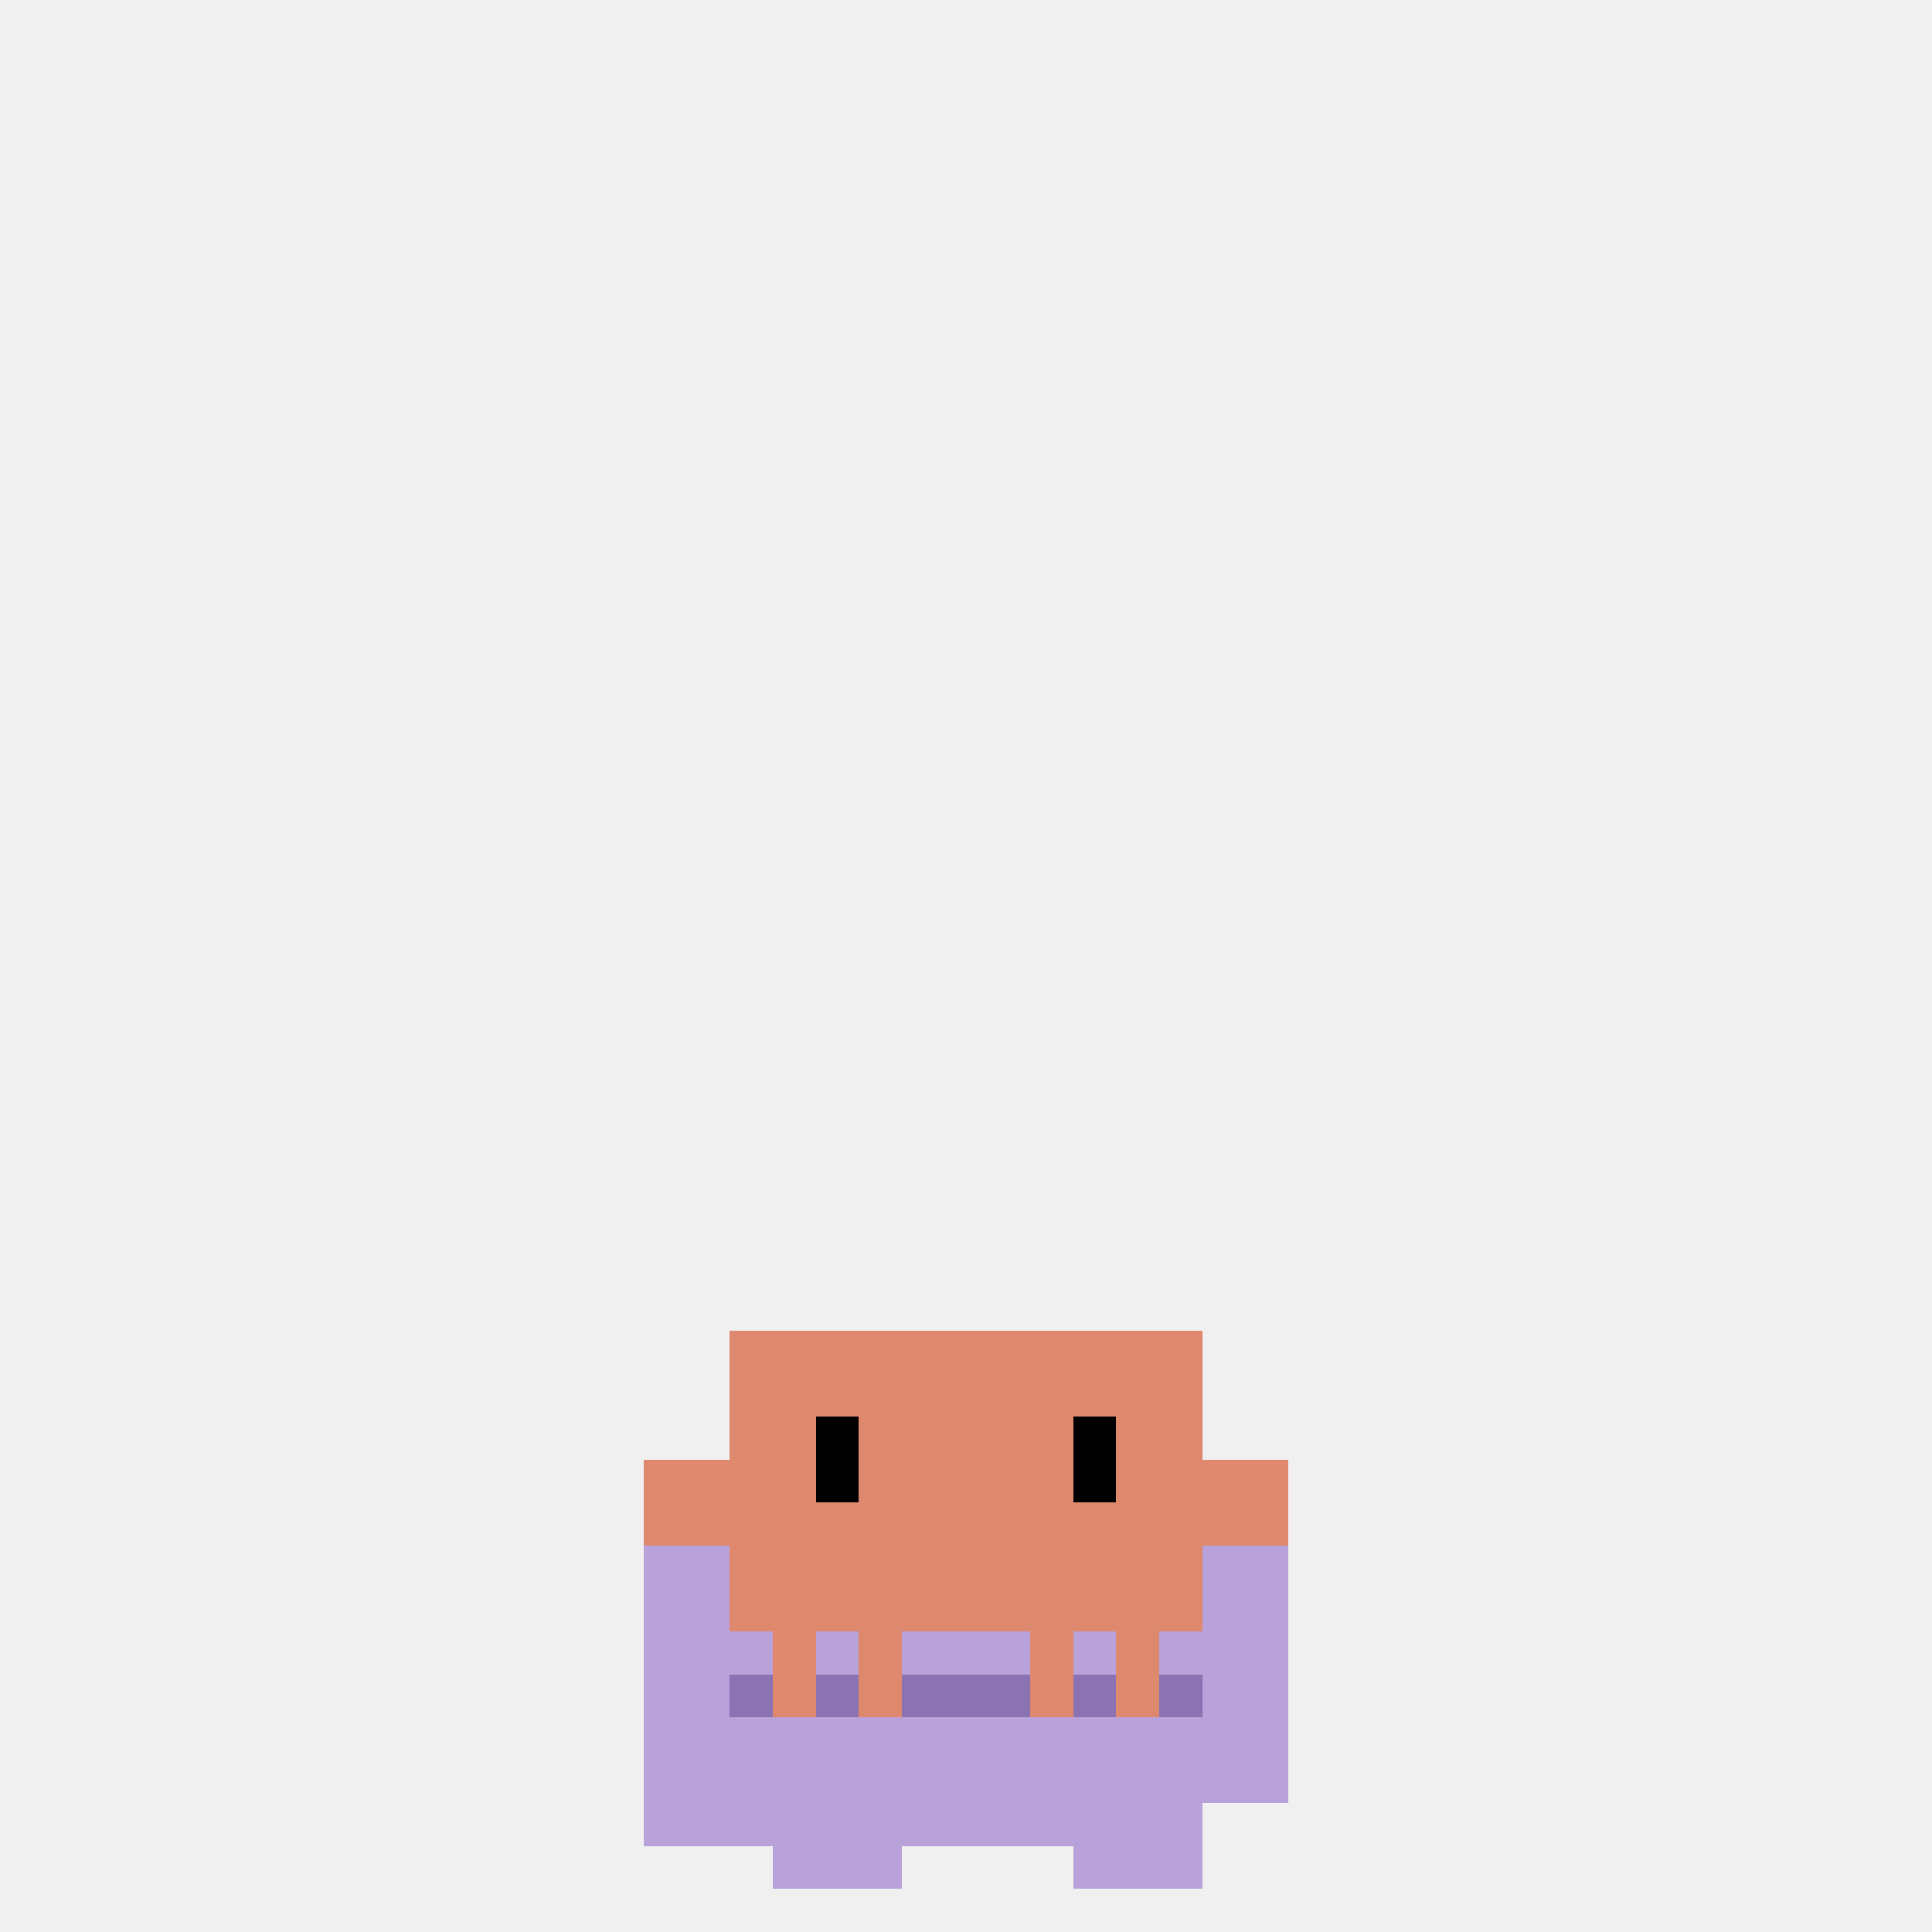
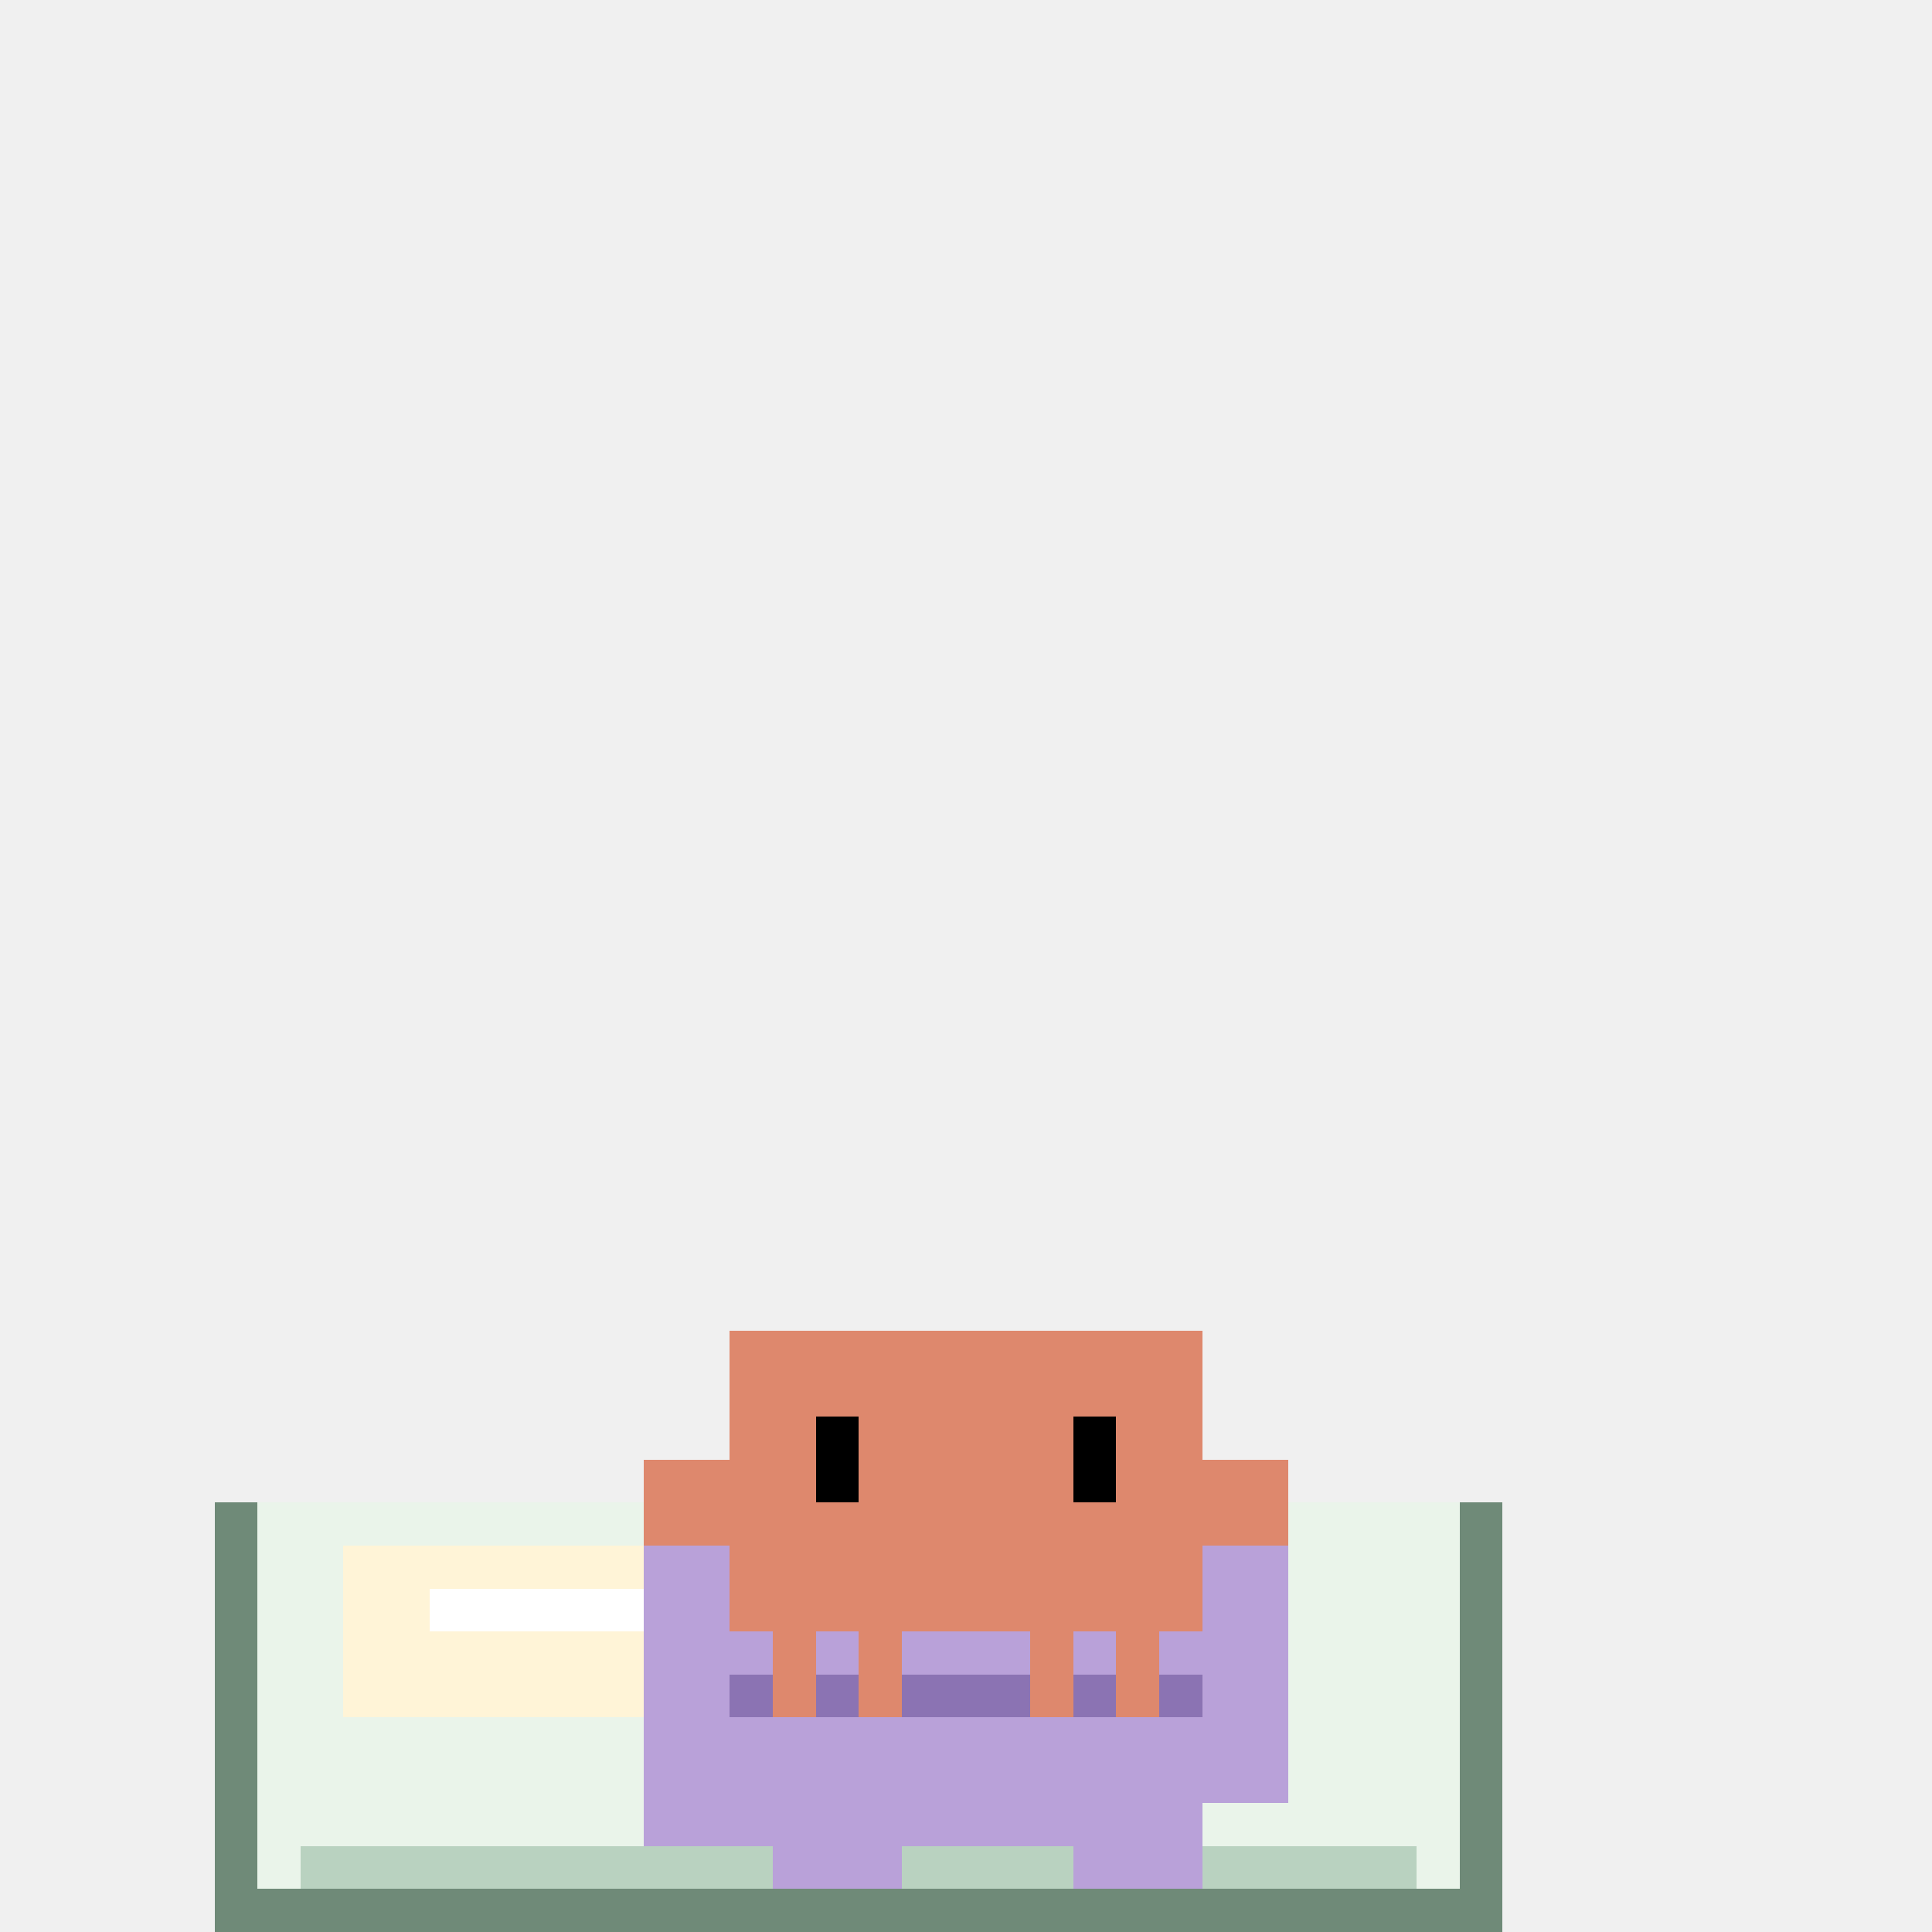
<svg xmlns="http://www.w3.org/2000/svg" class="state-waking" viewBox="-15 -25 45 45" width="500" height="500" shape-rendering="crispEdges">
+   <g class="bed-scene">
+     <path d="M-10 10H20V20H-10Z" fill="#6F8A78" />
+     <path d="M-9 10H19V19H-9Z" fill="#EAF4EA" />
+     <path d="M-7 11H2V15H-7Z" fill="#FFF4D7" />
+     <rect x="-5" y="12" width="5" height="1" fill="#FFFFFF" />
+     <rect x="-8" y="18" width="26" height="1" fill="#B9D2C0" />
+   </g>
  <g class="blanket motion">
    <path d="M0 10H15V17H13V19H10V18H6V19H3V18H0Z" fill="#B9A1D9" />
    <rect x="1" y="10" width="13" height="1" fill="#E7DCF2" />
    <rect x="2" y="14" width="11" height="1" fill="#8B73B3" />
  </g>
  <g class="actor motion">
    <g fill="#DE886D">
      <rect id="outer-left-leg" x="3" y="13" width="1" height="2" />
      <rect id="inner-left-leg" x="5" y="13" width="1" height="2" />
      <rect id="inner-right-leg" x="9" y="13" width="1" height="2" />
      <rect id="outer-right-leg" x="11" y="13" width="1" height="2" />
      <rect id="torso" x="2" y="6" width="11" height="7" />
      <g class="left-claw motion">
        <rect id="left-arm" x="0" y="9" width="2" height="2" />
      </g>
      <g class="right-claw motion">
        <rect id="right-arm" x="13" y="9" width="2" height="2" />
      </g>
    </g>
    <g class="eyes motion blink" fill="#000">
      <rect id="left-eye" x="4" y="8" width="1" height="2" />
      <rect id="right-eye" x="10" y="8" width="1" height="2" />
    </g>
  </g>
</svg>
